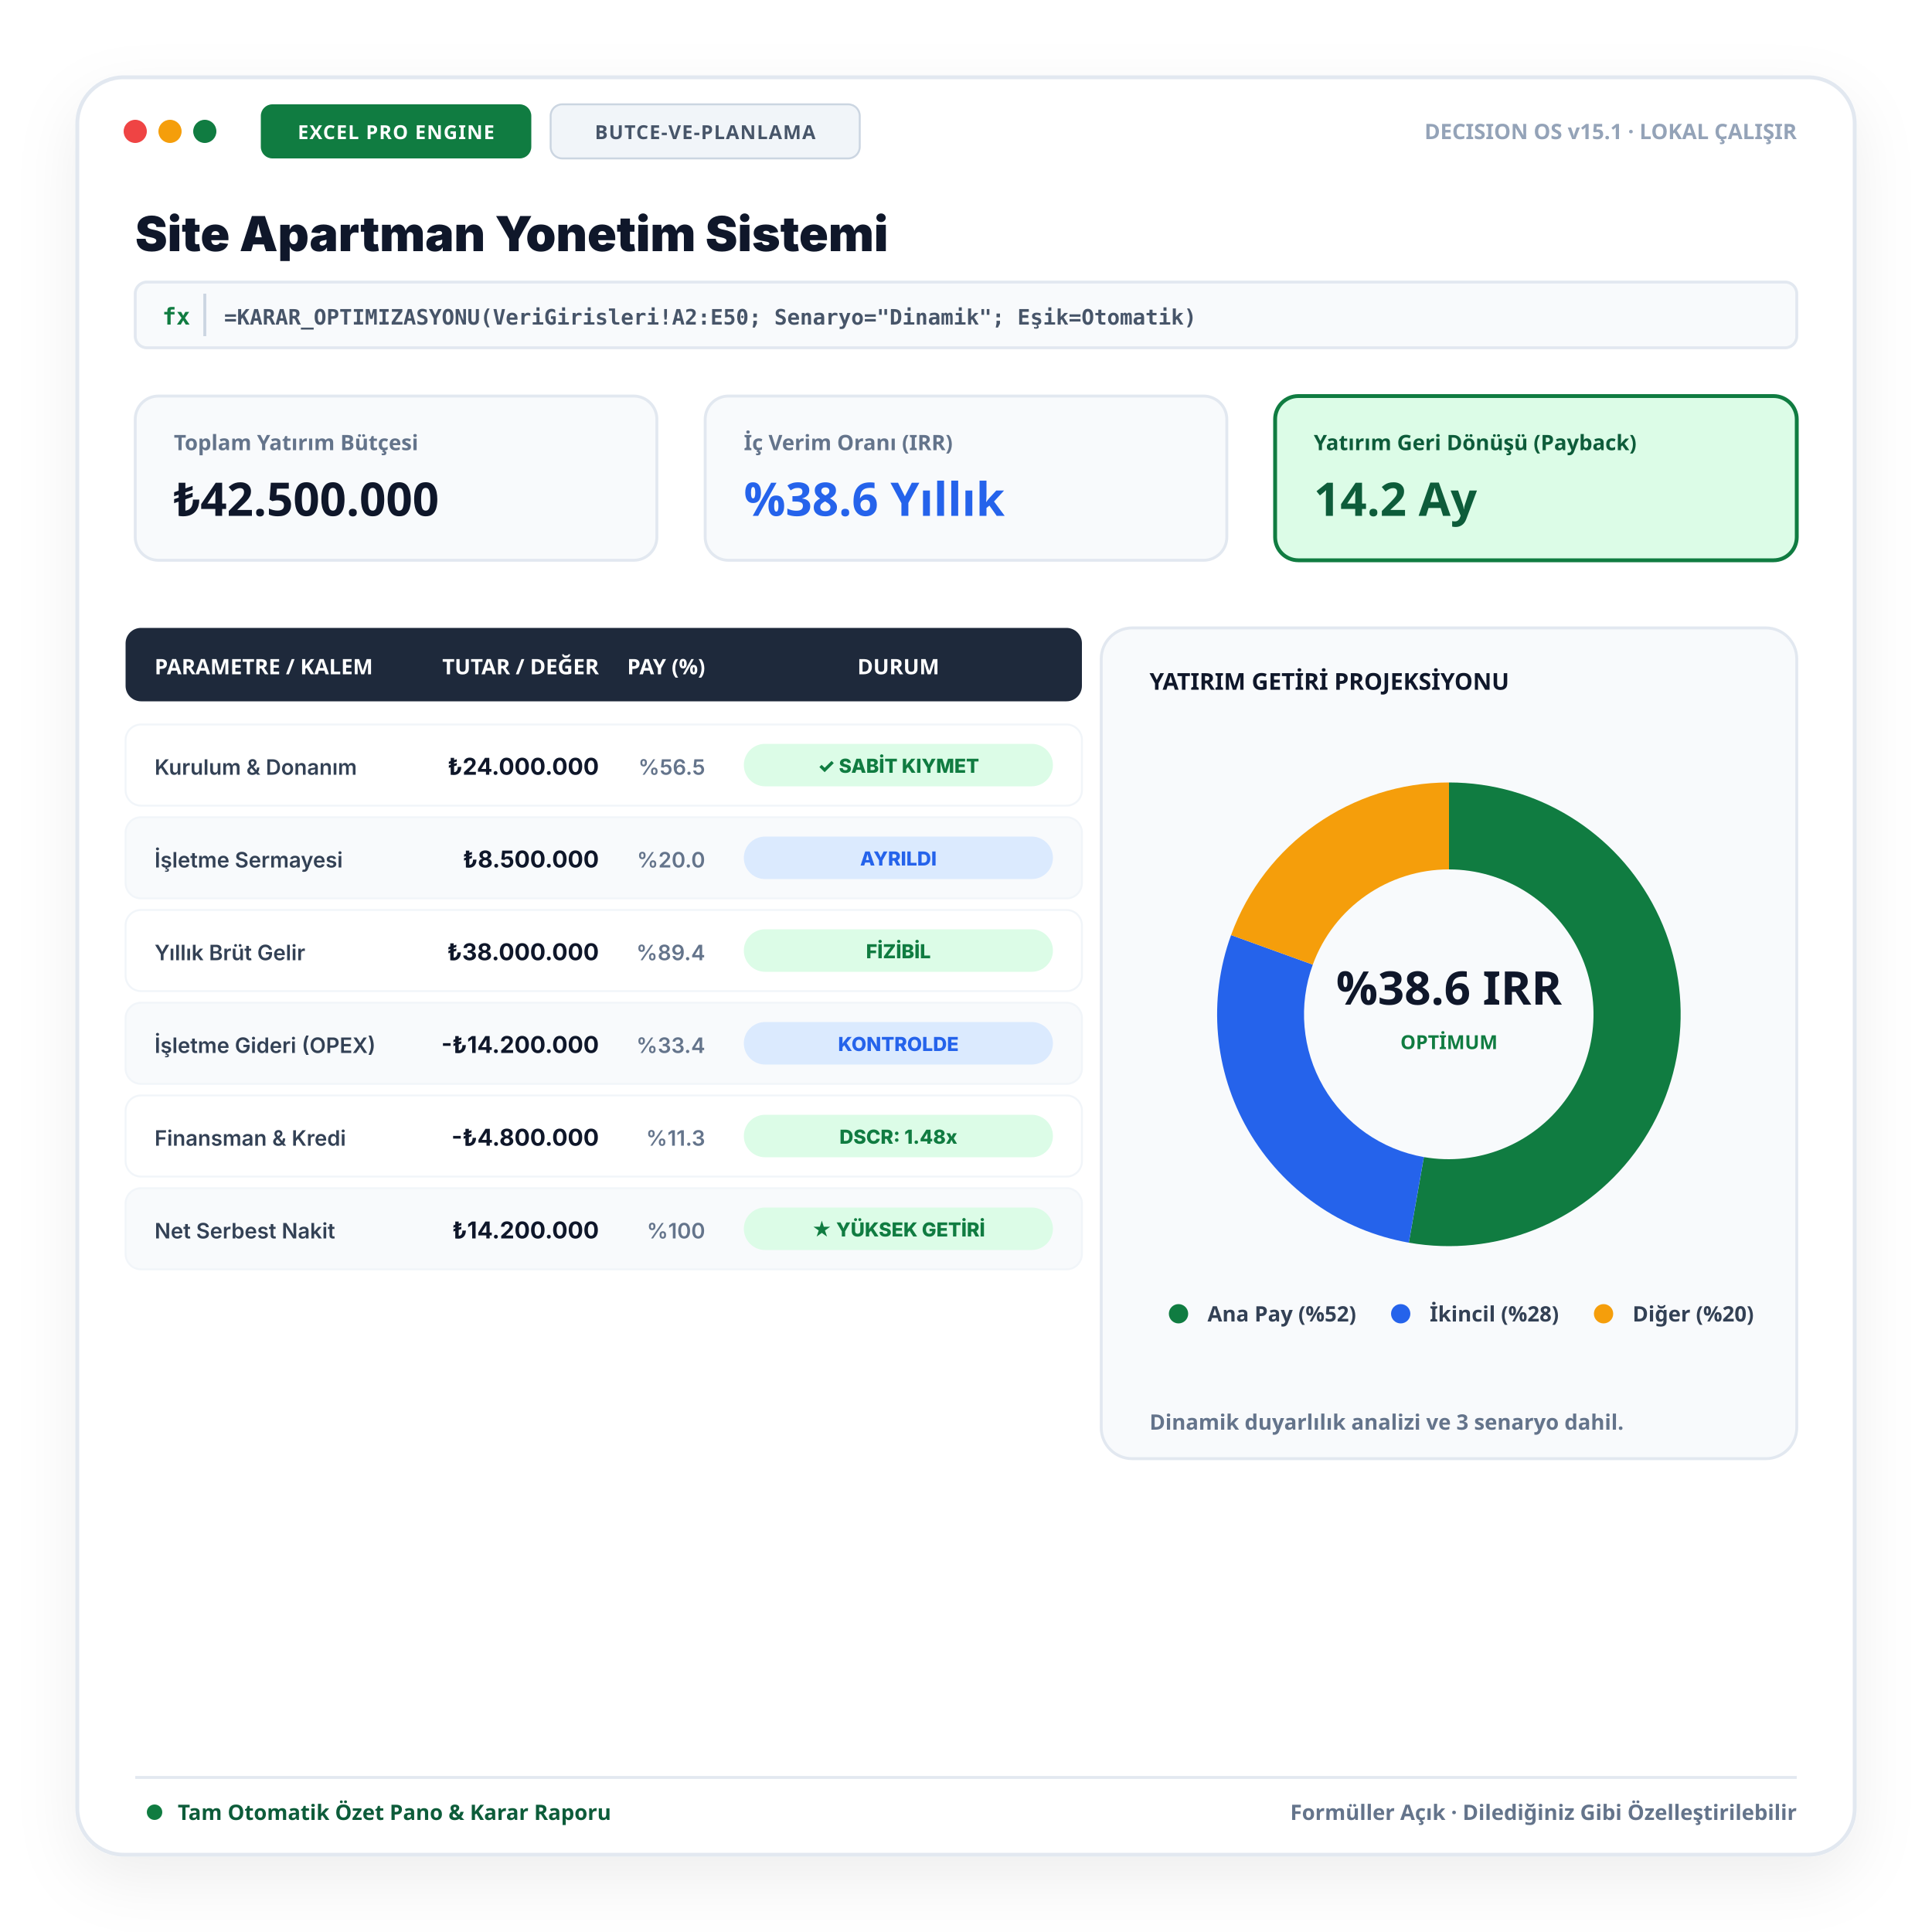
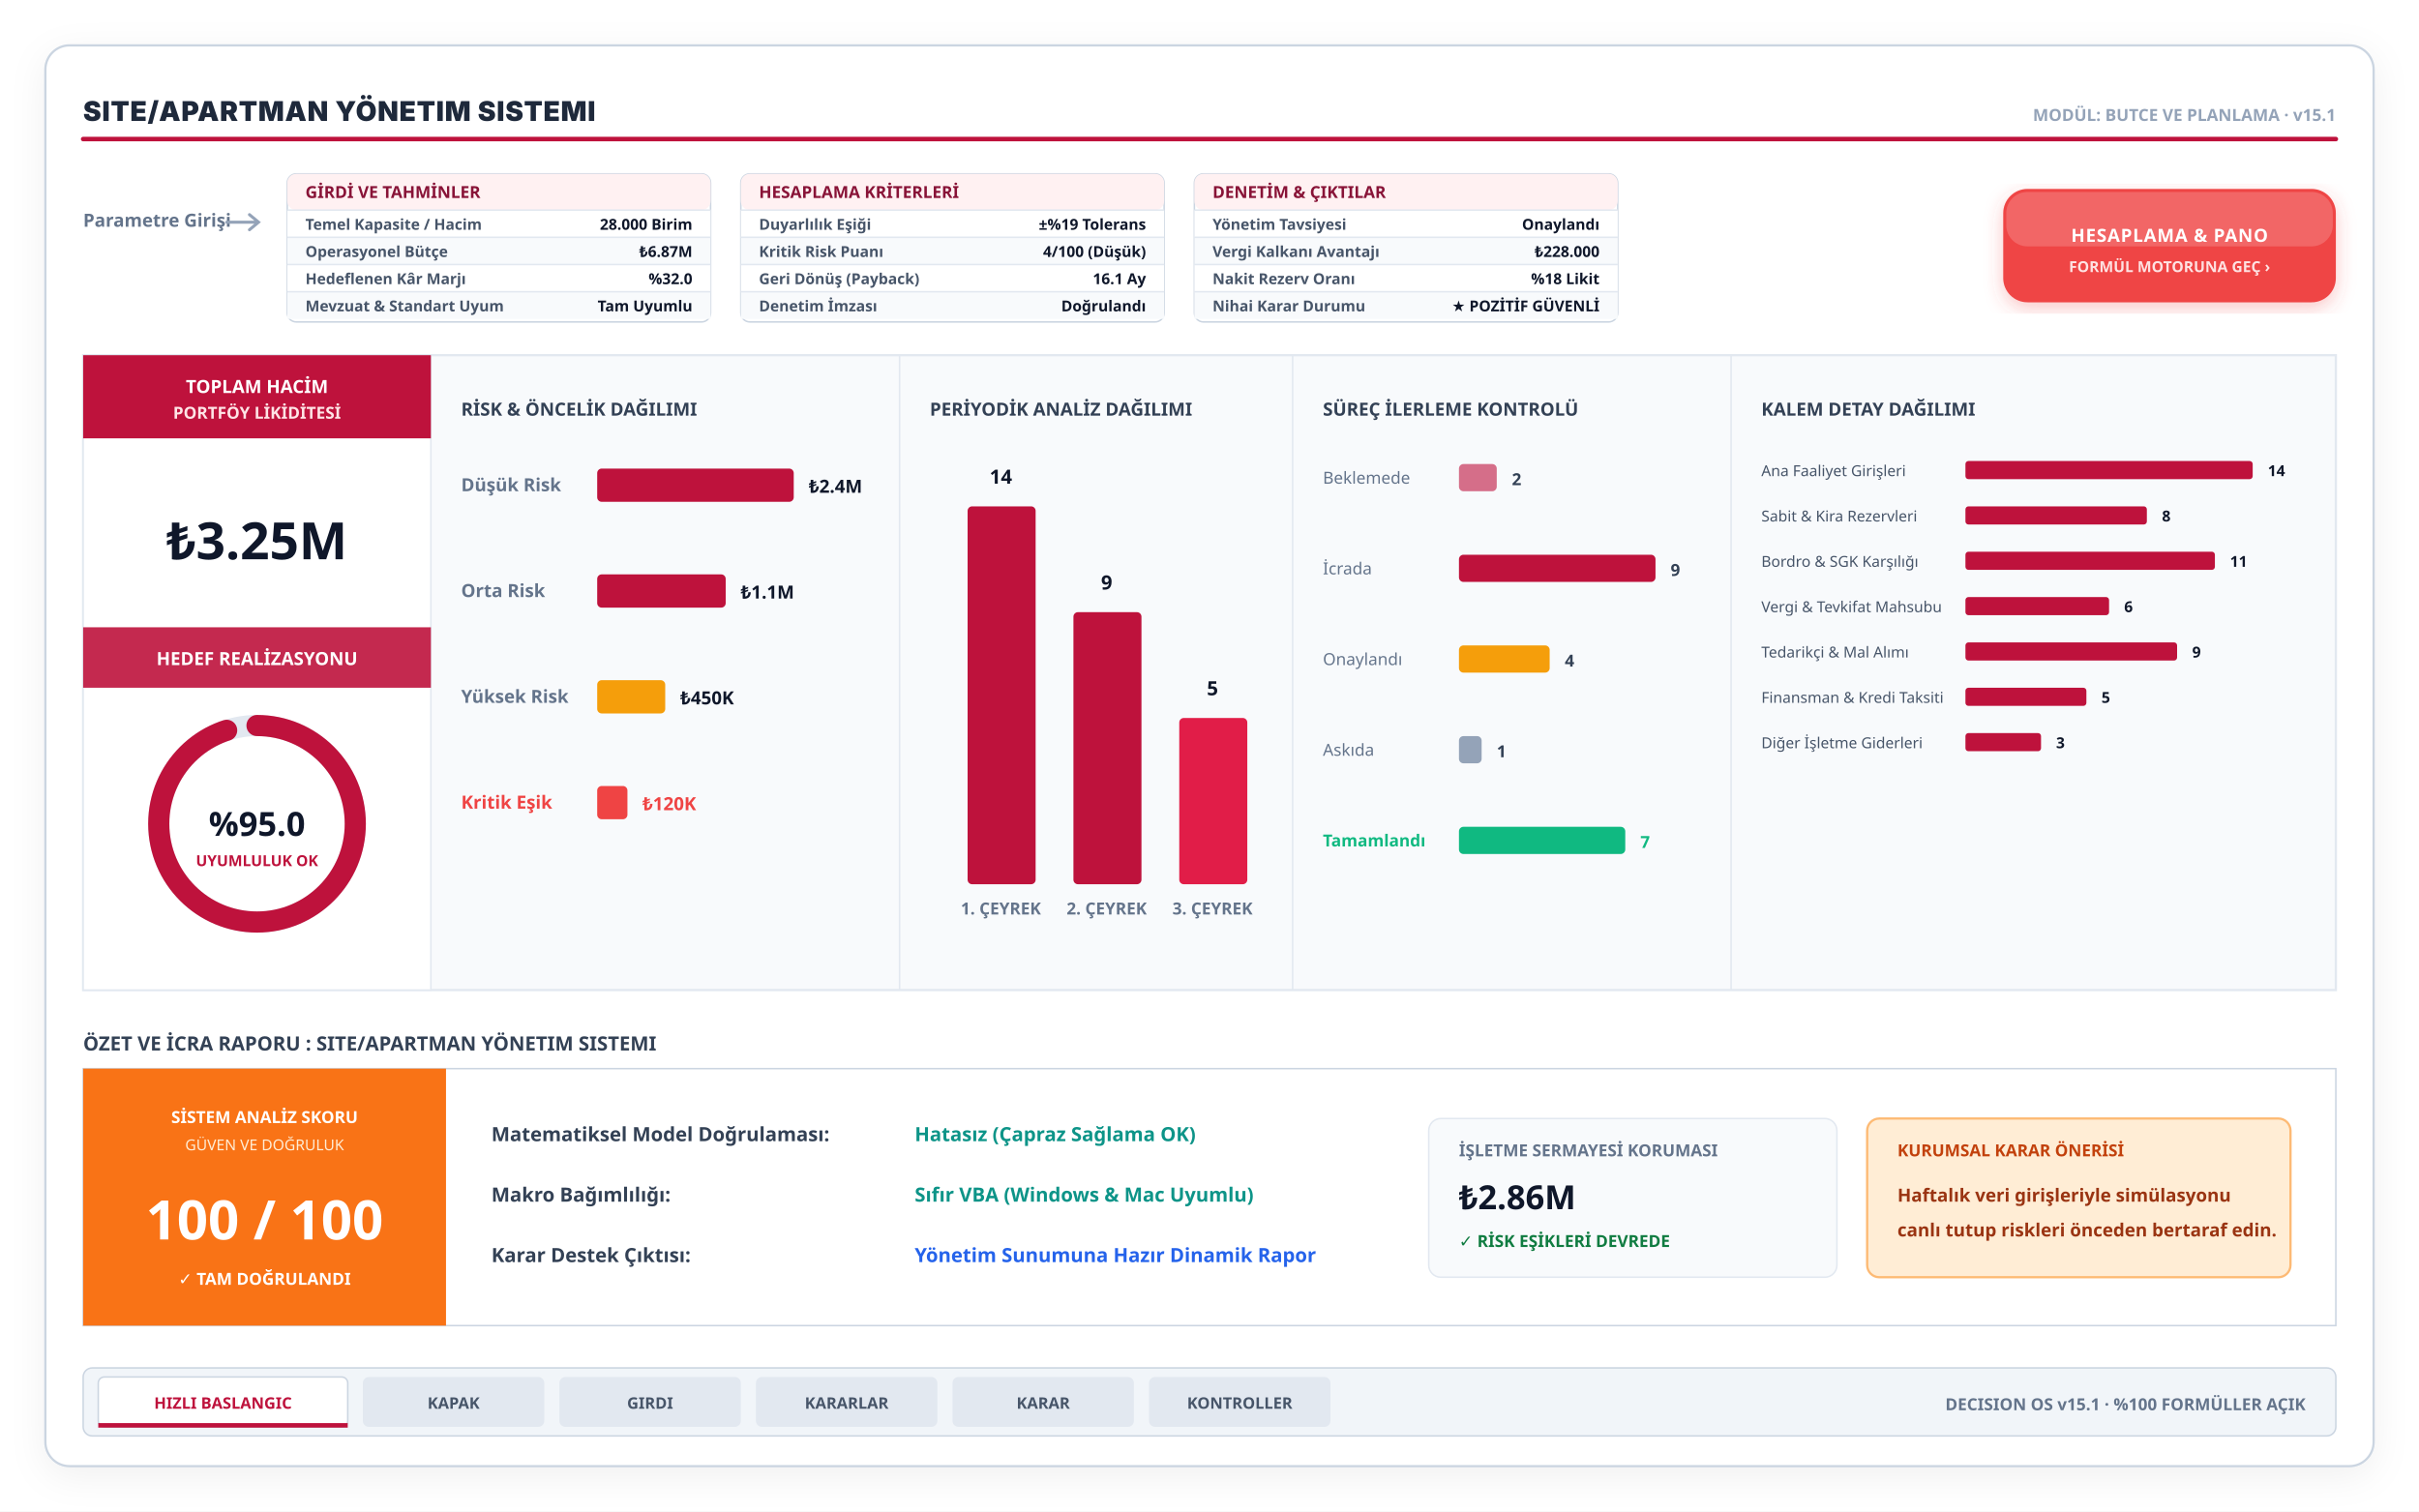
- <svg xmlns="http://www.w3.org/2000/svg" viewBox="0 0 1000 1000" width="100%" height="100%">
+ <svg xmlns="http://www.w3.org/2000/svg" viewBox="0 0 1600 1000" width="100%" height="100%">
  <defs>
-     <filter id="softCard" x="-10%" y="-10%" width="120%" height="120%">
-       <feDropShadow dx="0" dy="12" stdDeviation="16" flood-color="#0f172a" flood-opacity="0.07" />
+     <filter id="cardShadow" x="-5%" y="-5%" width="110%" height="110%">
+       <feDropShadow dx="0" dy="6" stdDeviation="12" flood-color="#0f172a" flood-opacity="0.06" />
+     </filter>
+     <filter id="btnShadow" x="-10%" y="-10%" width="120%" height="120%">
+       <feDropShadow dx="0" dy="4" stdDeviation="6" flood-color="#ef4444" flood-opacity="0.3" />
    </filter>
  </defs>
-   <rect width="1000" height="1000" fill="#ffffff" />
-   <rect x="40" y="40" width="920" height="920" rx="24" fill="#ffffff" stroke="#e2e8f0" stroke-width="2" filter="url(#softCard)" />
-   <g transform="translate(70, 68)">
-     <circle cx="0" cy="0" r="6" fill="#ef4444" />
-     <circle cx="18" cy="0" r="6" fill="#f59e0b" />
-     <circle cx="36" cy="0" r="6" fill="#107c41" />
-     <rect x="65" y="-14" width="140" height="28" rx="6" fill="#107c41" />
-     <text x="135" y="4" font-family="system-ui" font-size="10" font-weight="800" fill="#ffffff" text-anchor="middle" letter-spacing="0.5">EXCEL PRO ENGINE</text>
-     <rect x="215" y="-14" width="160" height="28" rx="6" fill="#f1f5f9" stroke="#cbd5e1" stroke-width="1" />
-     <text x="295" y="4" font-family="system-ui" font-size="10" font-weight="700" fill="#475569" text-anchor="middle" letter-spacing="0.5">BUTCE-VE-PLANLAMA</text>
-     <text x="860" y="4" font-family="system-ui" font-size="11" font-weight="700" fill="#94a3b8" text-anchor="end">DECISION OS v15.1 · LOKAL ÇALIŞIR</text>
-   </g>
-   <g transform="translate(70, 130)">
-     <text x="0" y="0" font-family="system-ui, -apple-system, sans-serif" font-size="25" font-weight="900" fill="#0f172a">Site Apartman Yonetim Sistemi</text>
-     <rect x="0" y="16" width="860" height="34" rx="6" fill="#f8fafc" stroke="#e2e8f0" stroke-width="1.5" />
-     <text x="14" y="38" font-family="system-ui, monospace" font-size="12" font-weight="800" fill="#107c41">fx</text>
-     <line x1="36" y1="22" x2="36" y2="44" stroke="#cbd5e1" stroke-width="1.5" />
-     <text x="46" y="38" font-family="system-ui, monospace" font-size="11" font-weight="600" fill="#475569">=KARAR_OPTIMIZASYONU(VeriGirisleri!A2:E50; Senaryo="Dinamik"; Eşik=Otomatik)</text>
-   </g>
-   <g transform="translate(70, 205)">
-     <rect x="0" y="0" width="270" height="85" rx="12" fill="#f8fafc" stroke="#e2e8f0" stroke-width="1.5" />
-     <text x="20" y="28" font-family="system-ui" font-size="11" font-weight="700" fill="#64748b">Toplam Yatırım Bütçesi</text>
-     <text x="20" y="62" font-family="system-ui" font-size="24" font-weight="900" fill="#0f172a">₺42.500.000</text>
-     <rect x="295" y="0" width="270" height="85" rx="12" fill="#f8fafc" stroke="#e2e8f0" stroke-width="1.5" />
-     <text x="315" y="28" font-family="system-ui" font-size="11" font-weight="700" fill="#64748b">İç Verim Oranı (IRR)</text>
-     <text x="315" y="62" font-family="system-ui" font-size="24" font-weight="900" fill="#2563eb">%38.6 Yıllık</text>
-     <rect x="590" y="0" width="270" height="85" rx="12" fill="#dcfce7" stroke="#107c41" stroke-width="2" />
-     <text x="610" y="28" font-family="system-ui" font-size="11" font-weight="800" fill="#0d5c3a">Yatırım Geri Dönüşü (Payback)</text>
-     <text x="610" y="62" font-family="system-ui" font-size="24" font-weight="900" fill="#0d5c3a">14.2 Ay</text>
-   </g>
-   <rect x="65" y="325" width="495" height="38" rx="8" fill="#1e293b" />
-   <text x="80" y="349" font-family="system-ui" font-size="11" font-weight="800" fill="#ffffff">PARAMETRE / KALEM</text>
-   <text x="310" y="349" font-family="system-ui" font-size="11" font-weight="800" fill="#ffffff" text-anchor="end">TUTAR / DEĞER</text>
-   <text x="365" y="349" font-family="system-ui" font-size="11" font-weight="800" fill="#ffffff" text-anchor="end">PAY (%)</text>
-   <text x="465" y="349" font-family="system-ui" font-size="11" font-weight="800" fill="#ffffff" text-anchor="middle">DURUM</text>
-   <rect x="65" y="375" width="495" height="42" rx="8" fill="#ffffff" stroke="#f1f5f9" stroke-width="1" />
-   <text x="80" y="401" font-family="system-ui, -apple-system, sans-serif" font-size="11" font-weight="600" fill="#334155">Kurulum &amp; Donanım</text>
-   <text x="310" y="401" font-family="system-ui, -apple-system, sans-serif" font-size="12" font-weight="700" fill="#0f172a" text-anchor="end">₺24.000.000</text>
-   <text x="365" y="401" font-family="system-ui, -apple-system, sans-serif" font-size="11" font-weight="600" fill="#64748b" text-anchor="end">%56.5</text>
-   <rect x="385" y="385" width="160" height="22" rx="11" fill="#dcfce7" />
-   <text x="465" y="400" font-family="system-ui, -apple-system, sans-serif" font-size="10" font-weight="800" fill="#107c41" text-anchor="middle">✓ SABİT KIYMET</text>
-   <rect x="65" y="423" width="495" height="42" rx="8" fill="#f8fafc" stroke="#f1f5f9" stroke-width="1" />
-   <text x="80" y="449" font-family="system-ui, -apple-system, sans-serif" font-size="11" font-weight="600" fill="#334155">İşletme Sermayesi</text>
-   <text x="310" y="449" font-family="system-ui, -apple-system, sans-serif" font-size="12" font-weight="700" fill="#0f172a" text-anchor="end">₺8.500.000</text>
-   <text x="365" y="449" font-family="system-ui, -apple-system, sans-serif" font-size="11" font-weight="600" fill="#64748b" text-anchor="end">%20.0</text>
-   <rect x="385" y="433" width="160" height="22" rx="11" fill="#dbeafe" />
-   <text x="465" y="448" font-family="system-ui, -apple-system, sans-serif" font-size="10" font-weight="800" fill="#2563eb" text-anchor="middle">AYRILDI</text>
-   <rect x="65" y="471" width="495" height="42" rx="8" fill="#ffffff" stroke="#f1f5f9" stroke-width="1" />
-   <text x="80" y="497" font-family="system-ui, -apple-system, sans-serif" font-size="11" font-weight="600" fill="#334155">Yıllık Brüt Gelir</text>
-   <text x="310" y="497" font-family="system-ui, -apple-system, sans-serif" font-size="12" font-weight="700" fill="#0f172a" text-anchor="end">₺38.000.000</text>
-   <text x="365" y="497" font-family="system-ui, -apple-system, sans-serif" font-size="11" font-weight="600" fill="#64748b" text-anchor="end">%89.4</text>
-   <rect x="385" y="481" width="160" height="22" rx="11" fill="#dcfce7" />
-   <text x="465" y="496" font-family="system-ui, -apple-system, sans-serif" font-size="10" font-weight="800" fill="#107c41" text-anchor="middle">FİZİBİL</text>
-   <rect x="65" y="519" width="495" height="42" rx="8" fill="#f8fafc" stroke="#f1f5f9" stroke-width="1" />
-   <text x="80" y="545" font-family="system-ui, -apple-system, sans-serif" font-size="11" font-weight="600" fill="#334155">İşletme Gideri (OPEX)</text>
-   <text x="310" y="545" font-family="system-ui, -apple-system, sans-serif" font-size="12" font-weight="700" fill="#0f172a" text-anchor="end">-₺14.200.000</text>
-   <text x="365" y="545" font-family="system-ui, -apple-system, sans-serif" font-size="11" font-weight="600" fill="#64748b" text-anchor="end">%33.4</text>
-   <rect x="385" y="529" width="160" height="22" rx="11" fill="#dbeafe" />
-   <text x="465" y="544" font-family="system-ui, -apple-system, sans-serif" font-size="10" font-weight="800" fill="#2563eb" text-anchor="middle">KONTROLDE</text>
-   <rect x="65" y="567" width="495" height="42" rx="8" fill="#ffffff" stroke="#f1f5f9" stroke-width="1" />
-   <text x="80" y="593" font-family="system-ui, -apple-system, sans-serif" font-size="11" font-weight="600" fill="#334155">Finansman &amp; Kredi</text>
-   <text x="310" y="593" font-family="system-ui, -apple-system, sans-serif" font-size="12" font-weight="700" fill="#0f172a" text-anchor="end">-₺4.800.000</text>
-   <text x="365" y="593" font-family="system-ui, -apple-system, sans-serif" font-size="11" font-weight="600" fill="#64748b" text-anchor="end">%11.3</text>
-   <rect x="385" y="577" width="160" height="22" rx="11" fill="#dcfce7" />
-   <text x="465" y="592" font-family="system-ui, -apple-system, sans-serif" font-size="10" font-weight="800" fill="#107c41" text-anchor="middle">DSCR: 1.48x</text>
-   <rect x="65" y="615" width="495" height="42" rx="8" fill="#f8fafc" stroke="#f1f5f9" stroke-width="1" />
-   <text x="80" y="641" font-family="system-ui, -apple-system, sans-serif" font-size="11" font-weight="600" fill="#334155">Net Serbest Nakit</text>
-   <text x="310" y="641" font-family="system-ui, -apple-system, sans-serif" font-size="12" font-weight="700" fill="#0f172a" text-anchor="end">₺14.200.000</text>
-   <text x="365" y="641" font-family="system-ui, -apple-system, sans-serif" font-size="11" font-weight="600" fill="#64748b" text-anchor="end">%100</text>
-   <rect x="385" y="625" width="160" height="22" rx="11" fill="#dcfce7" />
-   <text x="465" y="640" font-family="system-ui, -apple-system, sans-serif" font-size="10" font-weight="800" fill="#107c41" text-anchor="middle">★ YÜKSEK GETİRİ</text>
-   <g transform="translate(570, 325)">
-     <rect width="360" height="430" rx="16" fill="#f8fafc" stroke="#e2e8f0" stroke-width="1.5" />
-     <text x="25" y="32" font-family="system-ui" font-size="12" font-weight="800" fill="#0f172a">YATIRIM GETİRİ PROJEKSİYONU</text>
-     <path d="M 159.2 318.2 A 120 120 0 1 0 180.0 80.0 L 180.0 125.0 A 75 75 0 1 1 167.0 273.9 Z" fill="#107c41" />
-     <path d="M 67.2 159.0 A 120 120 0 0 0 159.2 318.2 L 167.0 273.9 A 75 75 0 0 1 109.5 174.3 Z" fill="#2563eb" />
-     <path d="M 180.0 80.0 A 120 120 0 0 0 67.2 159.0 L 109.5 174.3 A 75 75 0 0 1 180.0 125.0 Z" fill="#f59e0b" />
-     <text x="180" y="195" font-family="system-ui" font-size="24" font-weight="900" fill="#0f172a" text-anchor="middle">%38.6 IRR</text>
-     <text x="180" y="218" font-family="system-ui" font-size="10" font-weight="800" fill="#107c41" text-anchor="middle">OPTİMUM</text>
-     <g transform="translate(30, 345)">
-       <circle cx="10" cy="10" r="5" fill="#107c41" />
-       <text x="25" y="14" font-family="system-ui" font-size="11" font-weight="600" fill="#334155">Ana Pay (%52)</text>
-       <circle cx="125" cy="10" r="5" fill="#2563eb" />
-       <text x="140" y="14" font-family="system-ui" font-size="11" font-weight="600" fill="#334155">İkincil (%28)</text>
-       <circle cx="230" cy="10" r="5" fill="#f59e0b" />
-       <text x="245" y="14" font-family="system-ui" font-size="11" font-weight="600" fill="#334155">Diğer (%20)</text>
-     </g>
-     <text x="25" y="415" font-family="system-ui" font-size="11" font-weight="600" fill="#64748b">Dinamik duyarlılık analizi ve 3 senaryo dahil.</text>
-   </g>
-   <g transform="translate(70, 920)">
-     <line x1="0" y1="0" x2="860" y2="0" stroke="#e2e8f0" stroke-width="1.5" />
-     <circle cx="10" cy="18" r="4" fill="#107c41" />
-     <text x="22" y="22" font-family="system-ui" font-size="11" font-weight="700" fill="#0d5c3a">Tam Otomatik Özet Pano &amp; Karar Raporu</text>
-     <text x="860" y="22" font-family="system-ui" font-size="11" font-weight="600" fill="#64748b" text-anchor="end">Formüller Açık · Dilediğiniz Gibi Özelleştirilebilir</text>
+   <rect width="1600" height="1000" fill="#ffffff" />
+   <rect x="30" y="30" width="1540" height="940" rx="16" fill="#ffffff" stroke="#cbd5e1" stroke-width="1.5" filter="url(#cardShadow)" />
+   <g transform="translate(55, 60)">
+     <text x="0" y="20" font-family="system-ui, -apple-system, sans-serif" font-size="18" font-weight="900" fill="#1e293b" letter-spacing="0.5">SITE/APARTMAN YÖNETIM SISTEMI</text>
+     <text x="1490" y="20" font-family="system-ui" font-size="11" font-weight="700" fill="#94a3b8" text-anchor="end">MODÜL: BUTCE VE PLANLAMA · v15.1</text>
+     <line x1="0" y1="32" x2="1490" y2="32" stroke="#be123c" stroke-width="3" stroke-linecap="round" />
+   </g>
+   <g transform="translate(55, 115)">
+     <text x="0" y="35" font-family="system-ui, sans-serif" font-size="12" font-weight="700" fill="#64748b">Parametre Girişi</text>
+     <path d="M 95 32 L 115 32 M 110 27 L 116 32 L 110 37" stroke="#94a3b8" stroke-width="2" fill="none" stroke-linecap="round" />
+     <g transform="translate(135, 0)">
+       <rect width="280" height="98" rx="6" fill="#ffffff" stroke="#cbd5e1" stroke-width="1" />
+       <rect width="280" height="24" rx="6" fill="#fff1f2" />
+       <text x="12" y="16" font-family="system-ui" font-size="11" font-weight="800" fill="#881337">GİRDİ VE TAHMİNLER</text>
+       <rect x="0" y="24" width="280" height="18" fill="#ffffff" />
+       <line x1="0" y1="24" x2="280" y2="24" stroke="#e2e8f0" stroke-width="1" />
+       <text x="12" y="37" font-family="system-ui" font-size="10" font-weight="600" fill="#475569">Temel Kapasite / Hacim</text>
+       <text x="268" y="37" font-family="system-ui" font-size="10" font-weight="700" fill="#0f172a" text-anchor="end">28.000 Birim</text>
+       <rect x="0" y="42" width="280" height="18" fill="#f8fafc" />
+       <line x1="0" y1="42" x2="280" y2="42" stroke="#e2e8f0" stroke-width="1" />
+       <text x="12" y="55" font-family="system-ui" font-size="10" font-weight="600" fill="#475569">Operasyonel Bütçe</text>
+       <text x="268" y="55" font-family="system-ui" font-size="10" font-weight="700" fill="#0f172a" text-anchor="end">₺6.87M</text>
+       <rect x="0" y="60" width="280" height="18" fill="#ffffff" />
+       <line x1="0" y1="60" x2="280" y2="60" stroke="#e2e8f0" stroke-width="1" />
+       <text x="12" y="73" font-family="system-ui" font-size="10" font-weight="600" fill="#475569">Hedeflenen Kâr Marjı</text>
+       <text x="268" y="73" font-family="system-ui" font-size="10" font-weight="700" fill="#0f172a" text-anchor="end">%32.0</text>
+       <rect x="0" y="78" width="280" height="18" fill="#f8fafc" />
+       <line x1="0" y1="78" x2="280" y2="78" stroke="#e2e8f0" stroke-width="1" />
+       <text x="12" y="91" font-family="system-ui" font-size="10" font-weight="600" fill="#475569">Mevzuat &amp; Standart Uyum</text>
+       <text x="268" y="91" font-family="system-ui" font-size="10" font-weight="700" fill="#0f172a" text-anchor="end">Tam Uyumlu</text>
+     </g>
+     <g transform="translate(435, 0)">
+       <rect width="280" height="98" rx="6" fill="#ffffff" stroke="#cbd5e1" stroke-width="1" />
+       <rect width="280" height="24" rx="6" fill="#fff1f2" />
+       <text x="12" y="16" font-family="system-ui" font-size="11" font-weight="800" fill="#881337">HESAPLAMA KRİTERLERİ</text>
+       <rect x="0" y="24" width="280" height="18" fill="#ffffff" />
+       <line x1="0" y1="24" x2="280" y2="24" stroke="#e2e8f0" stroke-width="1" />
+       <text x="12" y="37" font-family="system-ui" font-size="10" font-weight="600" fill="#475569">Duyarlılık Eşiği</text>
+       <text x="268" y="37" font-family="system-ui" font-size="10" font-weight="700" fill="#0f172a" text-anchor="end">±%19 Tolerans</text>
+       <rect x="0" y="42" width="280" height="18" fill="#f8fafc" />
+       <line x1="0" y1="42" x2="280" y2="42" stroke="#e2e8f0" stroke-width="1" />
+       <text x="12" y="55" font-family="system-ui" font-size="10" font-weight="600" fill="#475569">Kritik Risk Puanı</text>
+       <text x="268" y="55" font-family="system-ui" font-size="10" font-weight="700" fill="#0f172a" text-anchor="end">4/100 (Düşük)</text>
+       <rect x="0" y="60" width="280" height="18" fill="#ffffff" />
+       <line x1="0" y1="60" x2="280" y2="60" stroke="#e2e8f0" stroke-width="1" />
+       <text x="12" y="73" font-family="system-ui" font-size="10" font-weight="600" fill="#475569">Geri Dönüş (Payback)</text>
+       <text x="268" y="73" font-family="system-ui" font-size="10" font-weight="700" fill="#0f172a" text-anchor="end">16.1 Ay</text>
+       <rect x="0" y="78" width="280" height="18" fill="#f8fafc" />
+       <line x1="0" y1="78" x2="280" y2="78" stroke="#e2e8f0" stroke-width="1" />
+       <text x="12" y="91" font-family="system-ui" font-size="10" font-weight="600" fill="#475569">Denetim İmzası</text>
+       <text x="268" y="91" font-family="system-ui" font-size="10" font-weight="700" fill="#0f172a" text-anchor="end">Doğrulandı</text>
+     </g>
+     <g transform="translate(735, 0)">
+       <rect width="280" height="98" rx="6" fill="#ffffff" stroke="#cbd5e1" stroke-width="1" />
+       <rect width="280" height="24" rx="6" fill="#fff1f2" />
+       <text x="12" y="16" font-family="system-ui" font-size="11" font-weight="800" fill="#881337">DENETİM &amp; ÇIKTILAR</text>
+       <rect x="0" y="24" width="280" height="18" fill="#ffffff" />
+       <line x1="0" y1="24" x2="280" y2="24" stroke="#e2e8f0" stroke-width="1" />
+       <text x="12" y="37" font-family="system-ui" font-size="10" font-weight="600" fill="#475569">Yönetim Tavsiyesi</text>
+       <text x="268" y="37" font-family="system-ui" font-size="10" font-weight="700" fill="#0f172a" text-anchor="end">Onaylandı</text>
+       <rect x="0" y="42" width="280" height="18" fill="#f8fafc" />
+       <line x1="0" y1="42" x2="280" y2="42" stroke="#e2e8f0" stroke-width="1" />
+       <text x="12" y="55" font-family="system-ui" font-size="10" font-weight="600" fill="#475569">Vergi Kalkanı Avantajı</text>
+       <text x="268" y="55" font-family="system-ui" font-size="10" font-weight="700" fill="#0f172a" text-anchor="end">₺228.000</text>
+       <rect x="0" y="60" width="280" height="18" fill="#ffffff" />
+       <line x1="0" y1="60" x2="280" y2="60" stroke="#e2e8f0" stroke-width="1" />
+       <text x="12" y="73" font-family="system-ui" font-size="10" font-weight="600" fill="#475569">Nakit Rezerv Oranı</text>
+       <text x="268" y="73" font-family="system-ui" font-size="10" font-weight="700" fill="#0f172a" text-anchor="end">%18 Likit</text>
+       <rect x="0" y="78" width="280" height="18" fill="#f8fafc" />
+       <line x1="0" y1="78" x2="280" y2="78" stroke="#e2e8f0" stroke-width="1" />
+       <text x="12" y="91" font-family="system-ui" font-size="10" font-weight="600" fill="#475569">Nihai Karar Durumu</text>
+       <text x="268" y="91" font-family="system-ui" font-size="10" font-weight="700" fill="#0f172a" text-anchor="end">★ POZİTİF GÜVENLİ</text>
+     </g>
+     <g transform="translate(1270, 10)" filter="url(#btnShadow)">
+       <rect width="220" height="75" rx="16" fill="#ef4444" />
+       <rect x="2" y="2" width="216" height="36" rx="14" fill="#ffffff" fill-opacity="0.18" />
+       <text x="110" y="35" font-family="system-ui, sans-serif" font-size="12" font-weight="900" fill="#ffffff" text-anchor="middle" letter-spacing="0.5">HESAPLAMA &amp; PANO</text>
+       <text x="110" y="55" font-family="system-ui, sans-serif" font-size="10" font-weight="700" fill="#fee2e2" text-anchor="middle">FORMÜL MOTORUNA GEÇ ›</text>
+     </g>
+   </g>
+   <g transform="translate(55, 235)">
+     <rect width="1490" height="420" fill="#f8fafc" stroke="#e2e8f0" stroke-width="1.5" />
+     <g transform="translate(0, 0)">
+       <rect width="230" height="420" fill="#ffffff" stroke="#e2e8f0" stroke-width="1" />
+       <rect width="230" height="55" fill="#be123c" />
+       <text x="115" y="25" font-family="system-ui" font-size="12" font-weight="800" fill="#ffffff" text-anchor="middle">TOPLAM HACİM</text>
+       <text x="115" y="42" font-family="system-ui" font-size="11" font-weight="600" fill="#ffe4e6" text-anchor="middle">PORTFÖY LİKİDİTESİ</text>
+       <text x="115" y="135" font-family="system-ui" font-size="34" font-weight="900" fill="#0f172a" text-anchor="middle">₺3.25M</text>
+       <rect y="180" width="230" height="40" fill="#be123c" fill-opacity="0.9" />
+       <text x="115" y="205" font-family="system-ui" font-size="12" font-weight="800" fill="#ffffff" text-anchor="middle">HEDEF REALİZASYONU</text>
+       <g transform="translate(115, 310)">
+         <circle cx="0" cy="0" r="65" fill="none" stroke="#e2e8f0" stroke-width="14" />
+         <circle cx="0" cy="0" r="65" fill="none" stroke="#be123c" stroke-width="14" stroke-dasharray="408" stroke-dashoffset="20" stroke-linecap="round" transform="rotate(-90)" />
+         <text x="0" y="8" font-family="system-ui" font-size="22" font-weight="900" fill="#0f172a" text-anchor="middle">%95.0</text>
+         <text x="0" y="28" font-family="system-ui" font-size="10" font-weight="700" fill="#be123c" text-anchor="middle">UYUMLULUK OK</text>
+       </g>
+     </g>
+     <g transform="translate(250, 20)">
+       <text x="0" y="20" font-family="system-ui" font-size="12" font-weight="800" fill="#334155">RİSK &amp; ÖNCELİK DAĞILIMI</text>
+       <text x="0" y="70" font-family="system-ui" font-size="12" font-weight="600" fill="#64748b">Düşük Risk</text>
+       <rect x="90" y="55" width="130" height="22" rx="3" fill="#be123c" />
+       <text x="230" y="71" font-family="system-ui" font-size="12" font-weight="800" fill="#0f172a">₺2.4M</text>
+       <text x="0" y="140" font-family="system-ui" font-size="12" font-weight="600" fill="#64748b">Orta Risk</text>
+       <rect x="90" y="125" width="85" height="22" rx="3" fill="#be123c" />
+       <text x="185" y="141" font-family="system-ui" font-size="12" font-weight="800" fill="#0f172a">₺1.1M</text>
+       <text x="0" y="210" font-family="system-ui" font-size="12" font-weight="600" fill="#64748b">Yüksek Risk</text>
+       <rect x="90" y="195" width="45" height="22" rx="3" fill="#f59e0b" />
+       <text x="145" y="211" font-family="system-ui" font-size="12" font-weight="800" fill="#0f172a">₺450K</text>
+       <text x="0" y="280" font-family="system-ui" font-size="12" font-weight="700" fill="#ef4444">Kritik Eşik</text>
+       <rect x="90" y="265" width="20" height="22" rx="3" fill="#ef4444" />
+       <text x="120" y="281" font-family="system-ui" font-size="12" font-weight="800" fill="#ef4444">₺120K</text>
+     </g>
+     <g transform="translate(560, 20)">
+       <line x1="-20" y1="-20" x2="-20" y2="400" stroke="#e2e8f0" stroke-width="1" />
+       <text x="0" y="20" font-family="system-ui" font-size="12" font-weight="800" fill="#334155">PERİYODİK ANALİZ DAĞILIMI</text>
+       <rect x="25" y="80" width="45" height="250" rx="3" fill="#be123c" />
+       <text x="47" y="65" font-family="system-ui" font-size="13" font-weight="900" fill="#0f172a" text-anchor="middle">14</text>
+       <text x="47" y="350" font-family="system-ui" font-size="11" font-weight="700" fill="#64748b" text-anchor="middle">1. ÇEYREK</text>
+       <rect x="95" y="150" width="45" height="180" rx="3" fill="#be123c" />
+       <text x="117" y="135" font-family="system-ui" font-size="13" font-weight="900" fill="#0f172a" text-anchor="middle">9</text>
+       <text x="117" y="350" font-family="system-ui" font-size="11" font-weight="700" fill="#64748b" text-anchor="middle">2. ÇEYREK</text>
+       <rect x="165" y="220" width="45" height="110" rx="3" fill="#e11d48" />
+       <text x="187" y="205" font-family="system-ui" font-size="13" font-weight="900" fill="#0f172a" text-anchor="middle">5</text>
+       <text x="187" y="350" font-family="system-ui" font-size="11" font-weight="700" fill="#64748b" text-anchor="middle">3. ÇEYREK</text>
+     </g>
+     <g transform="translate(820, 20)">
+       <line x1="-20" y1="-20" x2="-20" y2="400" stroke="#e2e8f0" stroke-width="1" />
+       <text x="0" y="20" font-family="system-ui" font-size="12" font-weight="800" fill="#334155">SÜREÇ İLERLEME KONTROLÜ</text>
+       <text x="0" y="65" font-family="system-ui" font-size="11" fill="#64748b">Beklemede</text>
+       <rect x="90" y="52" width="25" height="18" rx="3" fill="#be123c" fill-opacity="0.6" />
+       <text x="125" y="66" font-family="system-ui" font-size="11" font-weight="800" fill="#334155">2</text>
+       <text x="0" y="125" font-family="system-ui" font-size="11" fill="#64748b">İcrada</text>
+       <rect x="90" y="112" width="130" height="18" rx="3" fill="#be123c" />
+       <text x="230" y="126" font-family="system-ui" font-size="11" font-weight="800" fill="#334155">9</text>
+       <text x="0" y="185" font-family="system-ui" font-size="11" fill="#64748b">Onaylandı</text>
+       <rect x="90" y="172" width="60" height="18" rx="3" fill="#f59e0b" />
+       <text x="160" y="186" font-family="system-ui" font-size="11" font-weight="800" fill="#334155">4</text>
+       <text x="0" y="245" font-family="system-ui" font-size="11" fill="#64748b">Askıda</text>
+       <rect x="90" y="232" width="15" height="18" rx="3" fill="#94a3b8" />
+       <text x="115" y="246" font-family="system-ui" font-size="11" font-weight="800" fill="#334155">1</text>
+       <text x="0" y="305" font-family="system-ui" font-size="11" font-weight="700" fill="#10b981">Tamamlandı</text>
+       <rect x="90" y="292" width="110" height="18" rx="3" fill="#10b981" />
+       <text x="210" y="306" font-family="system-ui" font-size="11" font-weight="800" fill="#10b981">7</text>
+     </g>
+     <g transform="translate(1110, 20)">
+       <line x1="-20" y1="-20" x2="-20" y2="400" stroke="#e2e8f0" stroke-width="1" />
+       <text x="0" y="20" font-family="system-ui" font-size="12" font-weight="800" fill="#334155">KALEM DETAY DAĞILIMI</text>
+       <g transform="translate(0, 45)">
+         <text x="0" y="15" font-family="system-ui" font-size="10" fill="#475569">Ana Faaliyet Girişleri</text>
+         <rect x="135" y="5" width="190" height="12" rx="2" fill="#be123c" />
+         <text x="335" y="15" font-family="system-ui" font-size="10" font-weight="800" fill="#0f172a">14</text>
+         <text x="0" y="45" font-family="system-ui" font-size="10" fill="#475569">Sabit &amp; Kira Rezervleri</text>
+         <rect x="135" y="35" width="120" height="12" rx="2" fill="#be123c" />
+         <text x="265" y="45" font-family="system-ui" font-size="10" font-weight="800" fill="#0f172a">8</text>
+         <text x="0" y="75" font-family="system-ui" font-size="10" fill="#475569">Bordro &amp; SGK Karşılığı</text>
+         <rect x="135" y="65" width="165" height="12" rx="2" fill="#be123c" />
+         <text x="310" y="75" font-family="system-ui" font-size="10" font-weight="800" fill="#0f172a">11</text>
+         <text x="0" y="105" font-family="system-ui" font-size="10" fill="#475569">Vergi &amp; Tevkifat Mahsubu</text>
+         <rect x="135" y="95" width="95" height="12" rx="2" fill="#be123c" />
+         <text x="240" y="105" font-family="system-ui" font-size="10" font-weight="800" fill="#0f172a">6</text>
+         <text x="0" y="135" font-family="system-ui" font-size="10" fill="#475569">Tedarikçi &amp; Mal Alımı</text>
+         <rect x="135" y="125" width="140" height="12" rx="2" fill="#be123c" />
+         <text x="285" y="135" font-family="system-ui" font-size="10" font-weight="800" fill="#0f172a">9</text>
+         <text x="0" y="165" font-family="system-ui" font-size="10" fill="#475569">Finansman &amp; Kredi Taksiti</text>
+         <rect x="135" y="155" width="80" height="12" rx="2" fill="#be123c" />
+         <text x="225" y="165" font-family="system-ui" font-size="10" font-weight="800" fill="#0f172a">5</text>
+         <text x="0" y="195" font-family="system-ui" font-size="10" fill="#475569">Diğer İşletme Giderleri</text>
+         <rect x="135" y="185" width="50" height="12" rx="2" fill="#be123c" />
+         <text x="195" y="195" font-family="system-ui" font-size="10" font-weight="800" fill="#0f172a">3</text>
+       </g>
+     </g>
+   </g>
+   <g transform="translate(55, 675)">
+     <text x="0" y="20" font-family="system-ui" font-size="13" font-weight="800" fill="#334155">ÖZET VE İCRA RAPORU : SITE/APARTMAN YÖNETIM SISTEMI</text>
+     <rect x="0" y="32" width="1490" height="170" fill="#ffffff" stroke="#cbd5e1" stroke-width="1" />
+     <rect x="0" y="32" width="240" height="170" fill="#f97316" />
+     <text x="120" y="68" font-family="system-ui" font-size="11" font-weight="800" fill="#ffffff" text-anchor="middle">SİSTEM ANALİZ SKORU</text>
+     <text x="120" y="86" font-family="system-ui" font-size="10" fill="#ffedd5" text-anchor="middle">GÜVEN VE DOĞRULUK</text>
+     <text x="120" y="145" font-family="system-ui" font-size="36" font-weight="900" fill="#ffffff" text-anchor="middle">100 / 100</text>
+     <text x="120" y="175" font-family="system-ui" font-size="11" font-weight="700" fill="#ffffff" text-anchor="middle">✓ TAM DOĞRULANDI</text>
+     <g transform="translate(270, 55)">
+       <text x="0" y="25" font-family="system-ui" font-size="13" font-weight="700" fill="#334155">Matematiksel Model Doğrulaması:</text>
+       <text x="280" y="25" font-family="system-ui" font-size="13" font-weight="800" fill="#0d9488">Hatasız (Çapraz Sağlama OK)</text>
+       <text x="0" y="65" font-family="system-ui" font-size="13" font-weight="700" fill="#334155">Makro Bağımlılığı:</text>
+       <text x="280" y="65" font-family="system-ui" font-size="13" font-weight="800" fill="#0d9488">Sıfır VBA (Windows &amp; Mac Uyumlu)</text>
+       <text x="0" y="105" font-family="system-ui" font-size="13" font-weight="700" fill="#334155">Karar Destek Çıktısı:</text>
+       <text x="280" y="105" font-family="system-ui" font-size="13" font-weight="800" fill="#2563eb">Yönetim Sunumuna Hazır Dinamik Rapor</text>
+       <rect x="620" y="10" width="270" height="105" rx="8" fill="#f8fafc" stroke="#e2e8f0" stroke-width="1" />
+       <text x="640" y="35" font-family="system-ui" font-size="11" font-weight="700" fill="#64748b">İŞLETME SERMAYESİ KORUMASI</text>
+       <text x="640" y="70" font-family="system-ui" font-size="22" font-weight="900" fill="#0f172a">₺2.86M</text>
+       <text x="640" y="95" font-family="system-ui" font-size="11" font-weight="800" fill="#107c41">✓ RİSK EŞİKLERİ DEVREDE</text>
+       <rect x="910" y="10" width="280" height="105" rx="8" fill="#ffedd5" stroke="#fdba74" stroke-width="1.5" />
+       <text x="930" y="35" font-family="system-ui" font-size="11" font-weight="800" fill="#c2410c">KURUMSAL KARAR ÖNERİSİ</text>
+       <text x="930" y="65" font-family="system-ui" font-size="12" font-weight="800" fill="#9a3412">Haftalık veri girişleriyle simülasyonu</text>
+       <text x="930" y="88" font-family="system-ui" font-size="12" font-weight="800" fill="#9a3412">canlı tutup riskleri önceden bertaraf edin.</text>
+     </g>
+   </g>
+   <g transform="translate(55, 905)">
+     <rect width="1490" height="45" rx="6" fill="#f1f5f9" stroke="#cbd5e1" stroke-width="1" />
+     <rect x="10" y="6" width="165" height="33" rx="4" fill="#ffffff" stroke="#cbd5e1" stroke-width="1" />
+     <line x1="10" y1="38" x2="175" y2="38" stroke="#be123c" stroke-width="3" />
+     <text x="92.5" y="27" font-family="system-ui" font-size="10.5" font-weight="800" fill="#be123c" text-anchor="middle">HIZLI BASLANGIC</text>
+     <rect x="185" y="6" width="120" height="33" rx="4" fill="#e2e8f0" />
+     <text x="245" y="27" font-family="system-ui" font-size="10.5" font-weight="700" fill="#475569" text-anchor="middle">KAPAK</text>
+     <rect x="315" y="6" width="120" height="33" rx="4" fill="#e2e8f0" />
+     <text x="375" y="27" font-family="system-ui" font-size="10.5" font-weight="700" fill="#475569" text-anchor="middle">GIRDI</text>
+     <rect x="445" y="6" width="120" height="33" rx="4" fill="#e2e8f0" />
+     <text x="505" y="27" font-family="system-ui" font-size="10.5" font-weight="700" fill="#475569" text-anchor="middle">KARARLAR</text>
+     <rect x="575" y="6" width="120" height="33" rx="4" fill="#e2e8f0" />
+     <text x="635" y="27" font-family="system-ui" font-size="10.5" font-weight="700" fill="#475569" text-anchor="middle">KARAR</text>
+     <rect x="705" y="6" width="120" height="33" rx="4" fill="#e2e8f0" />
+     <text x="765" y="27" font-family="system-ui" font-size="10.5" font-weight="700" fill="#475569" text-anchor="middle">KONTROLLER</text>
+     <text x="1470" y="28" font-family="system-ui" font-size="11" font-weight="800" fill="#64748b" text-anchor="end">DECISION OS v15.1 · %100 FORMÜLLER AÇIK</text>
  </g>
</svg>
